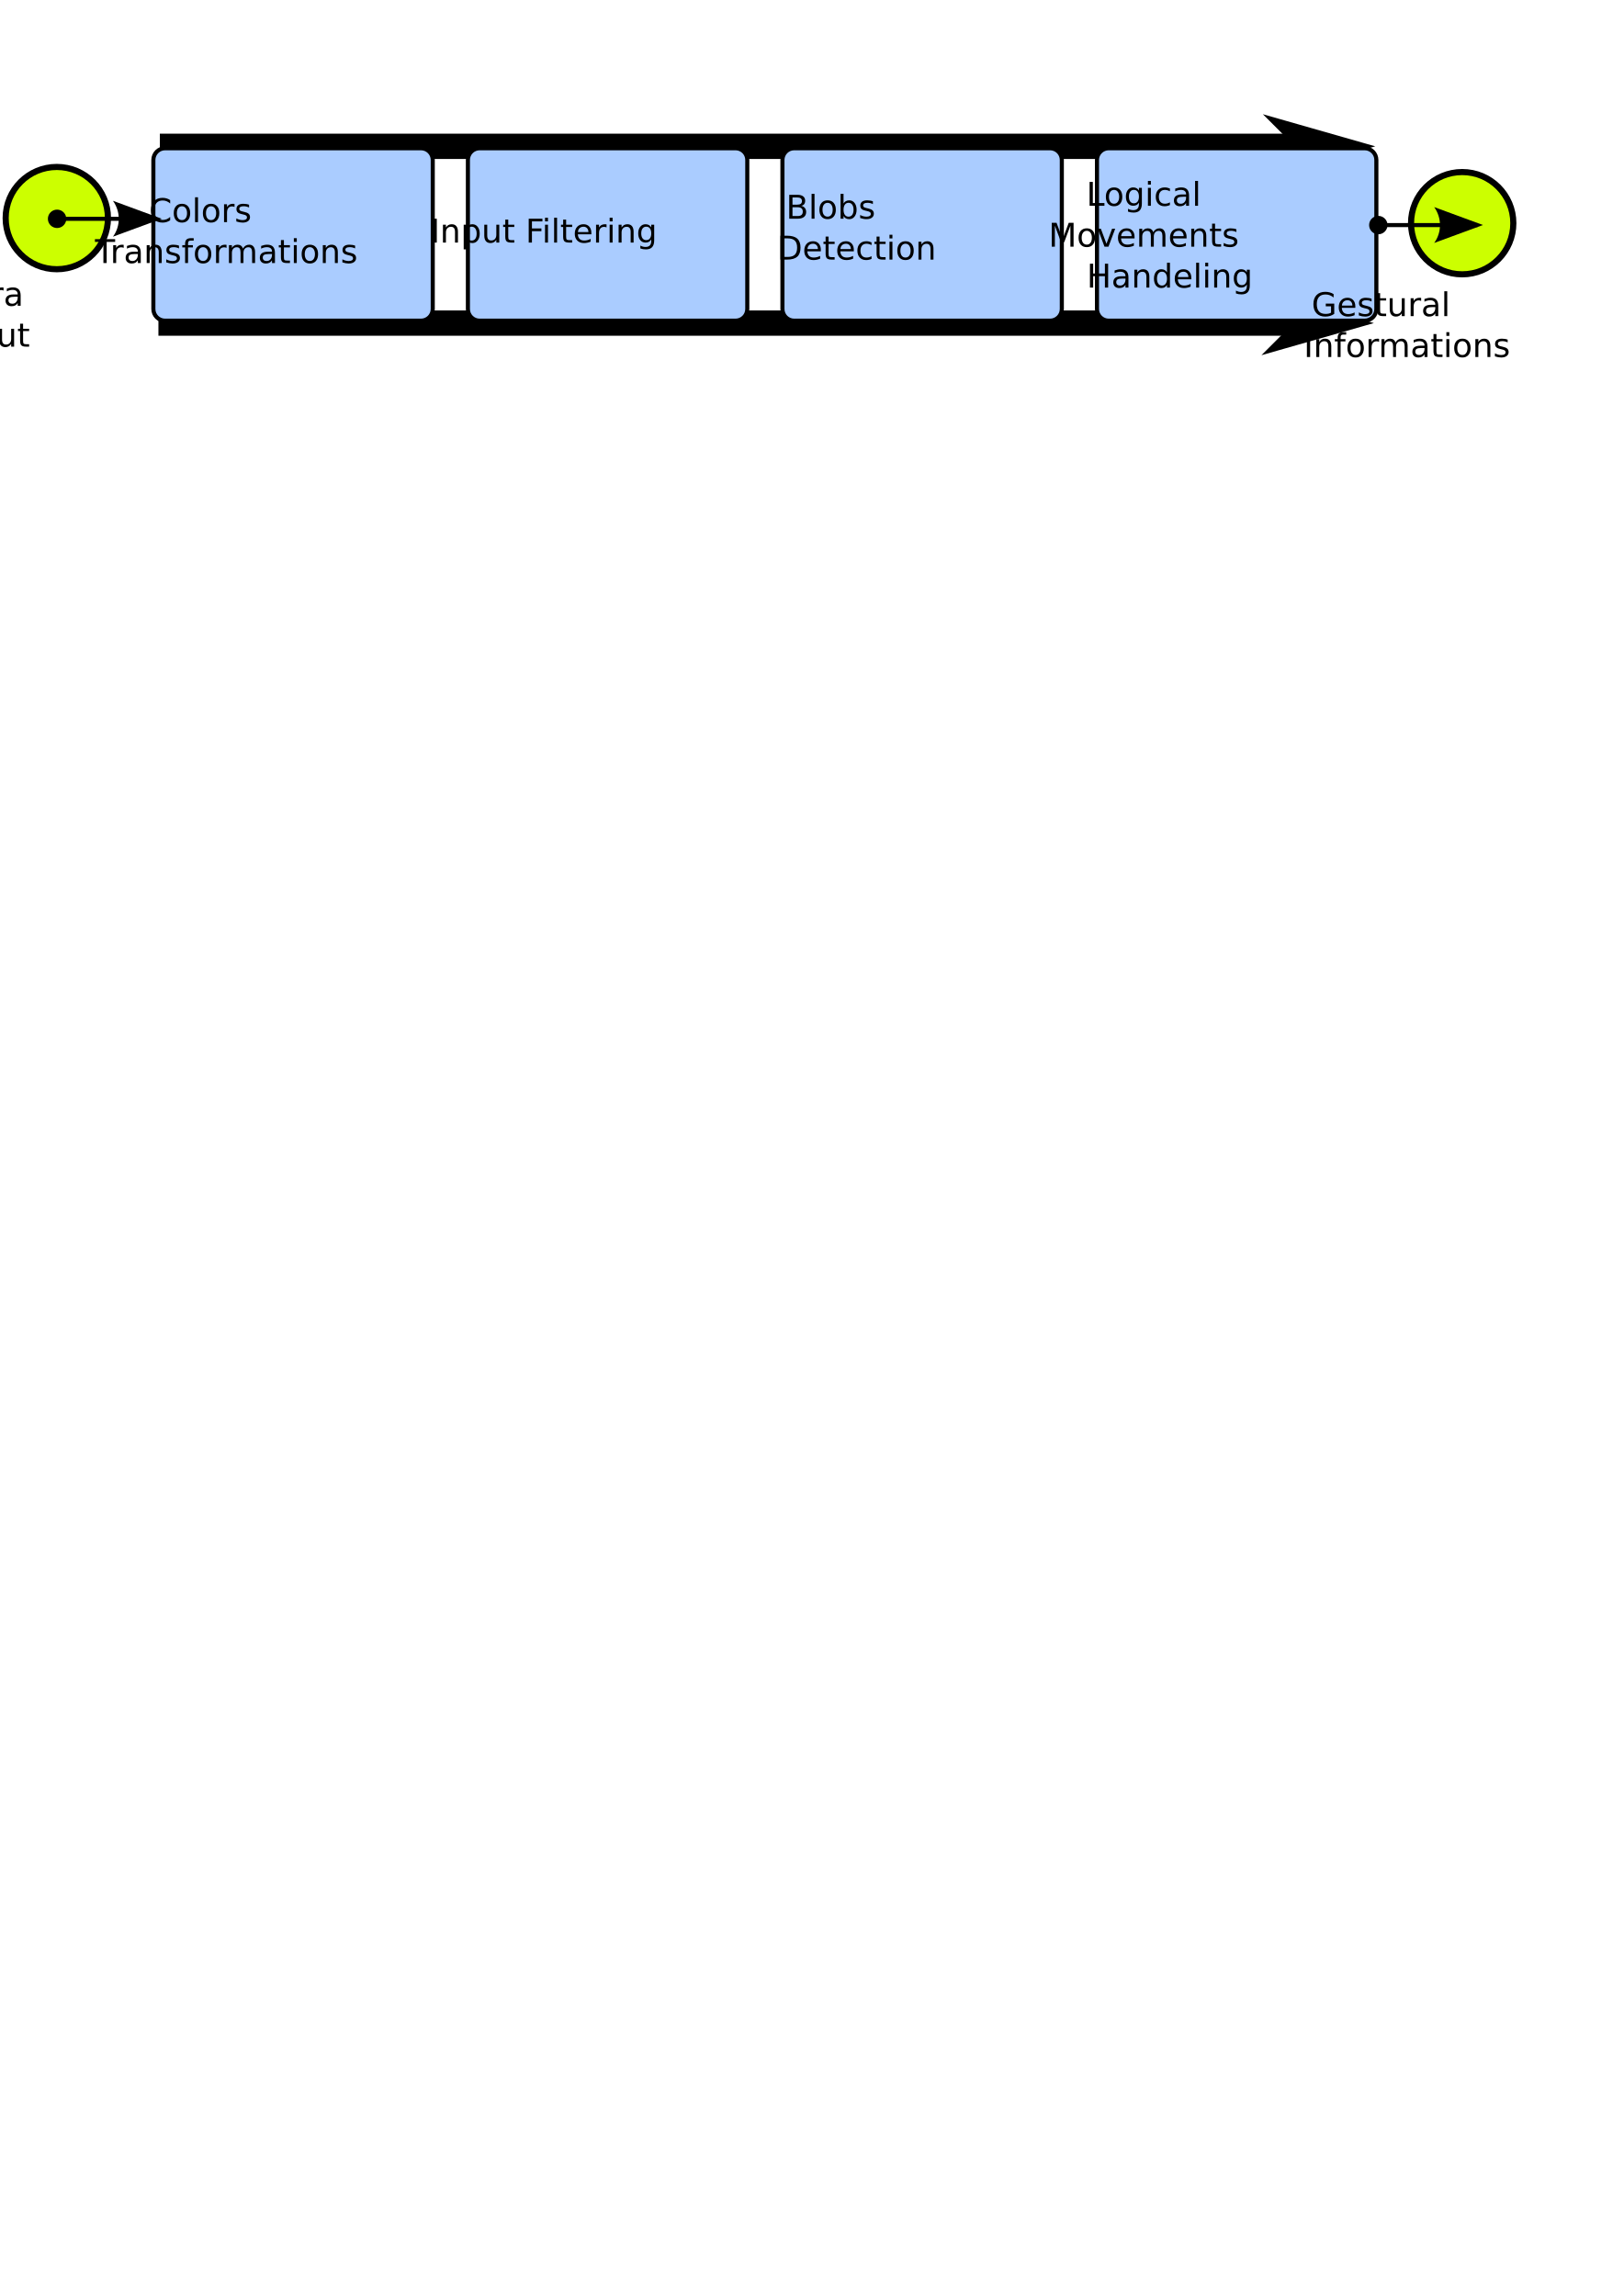
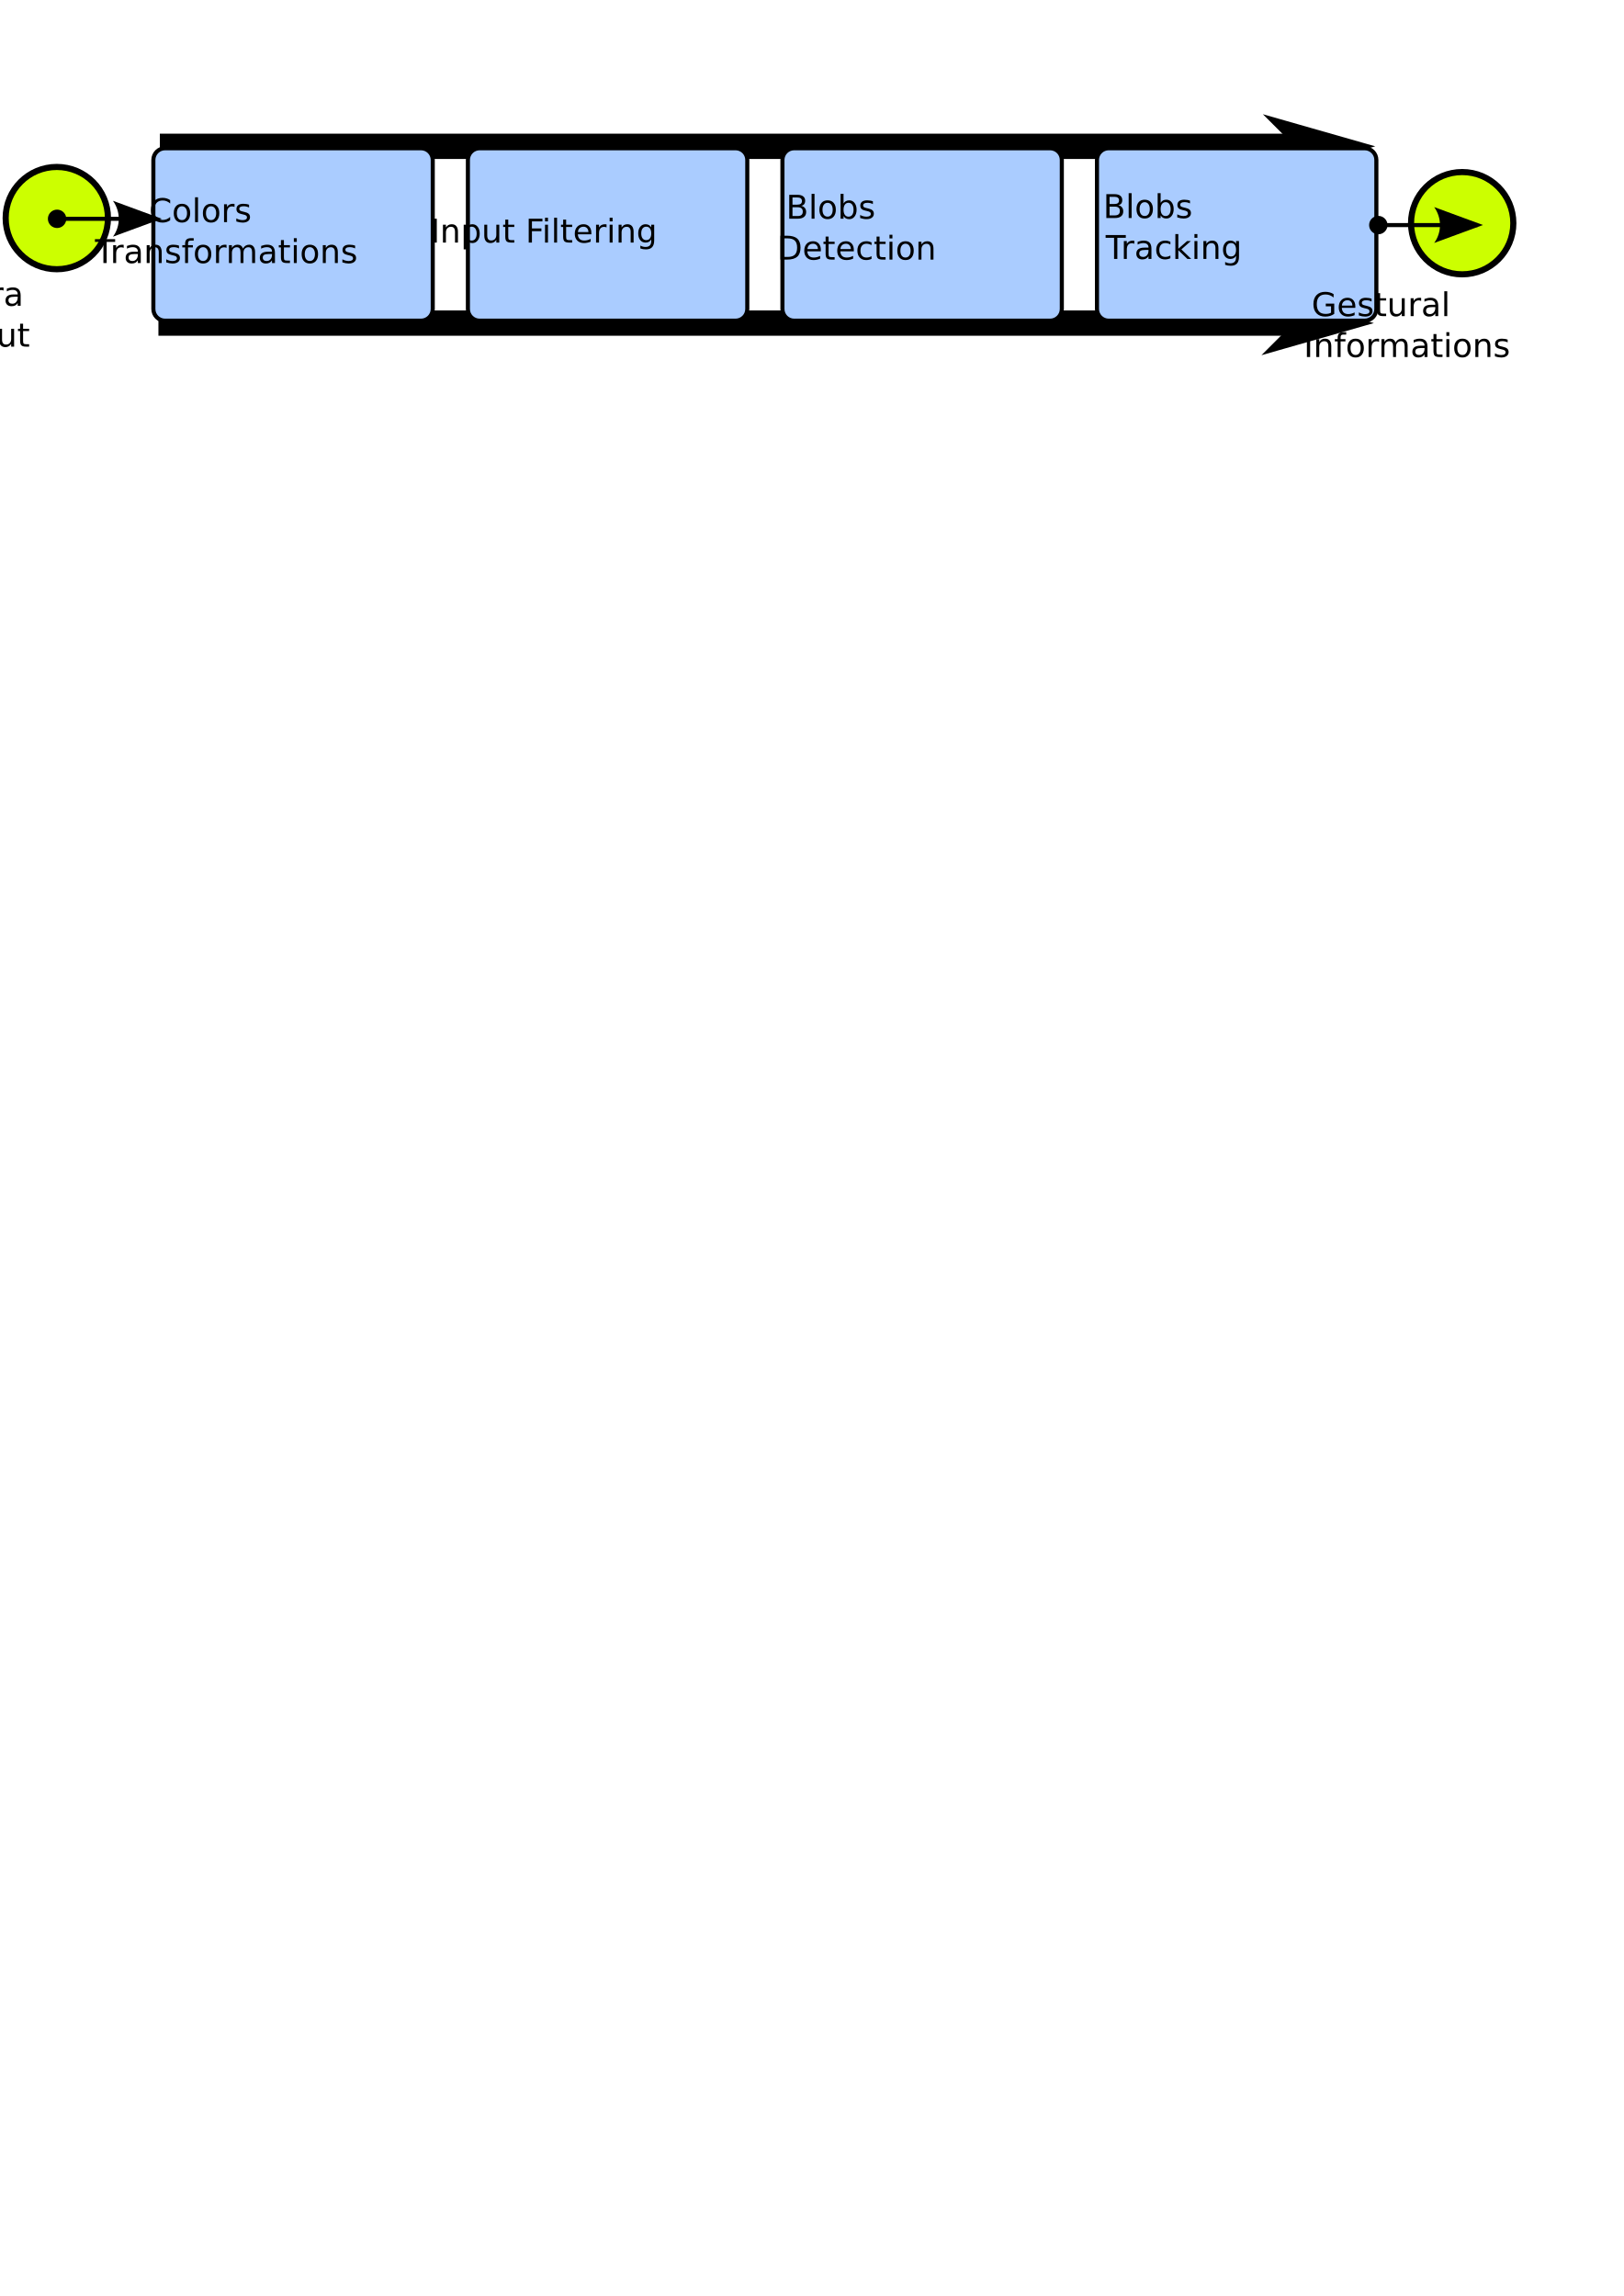
<svg xmlns="http://www.w3.org/2000/svg" width="210mm" height="297mm" id="svg2" version="1.1">
  <defs id="defs4">
    <marker orient="auto" refY="0" refX="0" id="DotM" style="overflow:visible">
      <path id="path4057" d="m -2.5,-1 c 0,2.76 -2.24,5 -5,5 -2.76,0 -5,-2.24 -5,-5 0,-2.76 2.24,-5 5,-5 2.76,0 5,2.24 5,5 z" style="fill-rule:evenodd;stroke:#000000;stroke-width:1pt;marker-start:none;marker-end:none" transform="matrix(0.4,0,0,0.4,2.96,0.4)" />
    </marker>
    <marker orient="auto" refY="0" refX="0" id="Arrow2Lend" style="overflow:visible">
      <path id="path4013" style="font-size:12px;fill-rule:evenodd;stroke-width:0.625;stroke-linejoin:round" d="M 8.719,4.034 -2.207,0.016 8.719,-4.002 c -1.745,2.372 -1.735,5.617 -6e-7,8.035 z" transform="matrix(-1.1,0,0,-1.1,-1.1,0)" />
    </marker>
    <marker orient="auto" refY="0" refX="0" id="marker3602" style="overflow:visible">
      <path id="path3604" d="m -2.5,-1 c 0,2.76 -2.24,5 -5,5 -2.76,0 -5,-2.24 -5,-5 0,-2.76 2.24,-5 5,-5 2.76,0 5,2.24 5,5 z" style="fill-rule:evenodd;stroke:#000000;stroke-width:1pt;marker-start:none;marker-end:none" transform="matrix(0.4,0,0,0.4,2.96,0.4)" />
    </marker>
    <marker orient="auto" refY="0" refX="0" id="marker3606" style="overflow:visible">
      <path id="path3608" style="font-size:12px;fill-rule:evenodd;stroke-width:0.625;stroke-linejoin:round" d="M 8.719,4.034 -2.207,0.016 8.719,-4.002 c -1.745,2.372 -1.735,5.617 -6e-7,8.035 z" transform="matrix(-1.1,0,0,-1.1,-1.1,0)" />
    </marker>
    <marker orient="auto" refY="0" refX="0" id="Arrow1Send" style="overflow:visible">
      <path id="path4007" d="M 0,0 5,-5 -12.5,0 5,5 0,0 z" style="fill-rule:evenodd;stroke:#000000;stroke-width:1pt;marker-start:none" transform="matrix(-0.2,0,0,-0.2,-1.2,0)" />
    </marker>
    <marker orient="auto" refY="0" refX="0" id="marker3612" style="overflow:visible">
      <path id="path3614" d="M 0,0 5,-5 -12.5,0 5,5 0,0 z" style="fill-rule:evenodd;stroke:#000000;stroke-width:1pt;marker-start:none" transform="matrix(-0.2,0,0,-0.2,-1.2,0)" />
    </marker>
  </defs>
  <g id="layer1">
    <path style="fill:none;stroke:#000000;stroke-width:12.364;stroke-linecap:butt;stroke-linejoin:miter;stroke-miterlimit:4;stroke-opacity:1;stroke-dasharray:none;marker-start:none;marker-end:url(#Arrow1Send)" d="m 78.133,71.54 572.049,0" id="path3987-0-4" />
    <path style="fill:none;stroke:#000000;stroke-width:12.364;stroke-linecap:butt;stroke-linejoin:miter;stroke-miterlimit:4;stroke-opacity:1;stroke-dasharray:none;marker-start:none;marker-end:url(#Arrow1Send)" d="m 77.44,157.959 572.049,0" id="path3987-0-4-3" />
    <rect style="fill:#aaccff;stroke:#000000;stroke-width:2;stroke-miterlimit:4;stroke-opacity:1;stroke-dasharray:none" id="rect2989-3-0" width="136.567" height="84.301" x="536.225" y="72.481" rx="5.72" ry="5.72" />
    <rect style="fill:#aaccff;stroke:#000000;stroke-width:2;stroke-miterlimit:4;stroke-opacity:1;stroke-dasharray:none" id="rect2989-13" width="136.567" height="84.301" x="74.966" y="72.481" rx="5.72" ry="5.72" />
    <rect style="fill:#aaccff;stroke:#000000;stroke-width:2;stroke-miterlimit:4;stroke-opacity:1;stroke-dasharray:none" id="rect2989-1-7" width="136.567" height="84.301" x="228.719" y="72.481" rx="5.72" ry="5.72" />
    <rect style="fill:#aaccff;stroke:#000000;stroke-width:2;stroke-miterlimit:4;stroke-opacity:1;stroke-dasharray:none" id="rect2989-18-0" width="136.567" height="84.301" x="382.472" y="72.481" rx="5.72" ry="5.72" />
    <text xml:space="preserve" style="font-size:40px;font-style:normal;font-weight:normal;line-height:125%;letter-spacing:0px;word-spacing:0px;fill:#000000;fill-opacity:1;stroke:none;font-family:Bitstream Vera Sans" x="25.83" y="149.48" id="text3791-4">
      <tspan x="25.83" y="149.48" style="font-size:16px;text-align:center;text-anchor:middle" id="tspan3985-9">camera</tspan>
      <tspan x="25.83" y="169.48" style="font-size:16px;text-align:center;text-anchor:middle" id="tspan3386">input</tspan>
    </text>
    <text xml:space="preserve" style="font-size:40px;font-style:normal;font-weight:normal;line-height:125%;letter-spacing:0px;word-spacing:0px;fill:#000000;fill-opacity:1;stroke:none;font-family:Bitstream Vera Sans" x="450.581" y="106.916" id="text3791-0-8-53">
      <tspan x="450.581" y="106.916" style="font-size:16px;text-align:center;text-anchor:middle" id="tspan5142-1">Blobs</tspan>
      <tspan x="450.581" y="126.916" style="font-size:16px;text-align:center;text-anchor:middle" id="tspan3401">Detection</tspan>
    </text>
-     <text xml:space="preserve" style="font-size:40px;font-style:normal;font-weight:normal;line-height:125%;letter-spacing:0px;word-spacing:0px;fill:#000000;fill-opacity:1;stroke:none;font-family:Bitstream Vera Sans" x="603.581" y="100.596" id="text3791-0-3-4">
-       <tspan x="603.581" y="100.596" style="font-size:16px;text-align:center;text-anchor:middle" id="tspan5213-0">Logical</tspan>
-       <tspan x="603.581" y="120.596" style="font-size:16px;text-align:center;text-anchor:middle" id="tspan3522">Movements</tspan>
-       <tspan x="603.581" y="140.596" style="font-size:16px;text-align:center;text-anchor:middle" id="tspan3524">Handeling</tspan>
+     <text xml:space="preserve" style="font-size:40px;font-style:normal;font-weight:normal;line-height:125%;letter-spacing:0px;word-spacing:0px;fill:#000000;fill-opacity:1;stroke:none;font-family:Bitstream Vera Sans" x="605.581" y="106.596" id="text3791-0-3-4">
+       <tspan x="605.581" y="106.596" style="font-size:16px;text-align:center;text-anchor:middle" id="tspan3524">Blobs</tspan>
+       <tspan x="605.581" y="126.596" style="font-size:16px;text-align:center;text-anchor:middle" id="tspan3027">Tracking</tspan>
    </text>
    <path style="fill:#ccff00;stroke:#000000;stroke-width:3;stroke-miterlimit:4;stroke-opacity:1;stroke-dasharray:none" id="path3869-3" d="m 52.857,133.791 a 25,25 0 1 1 -50,0 25,25 0 1 1 50,0 z" transform="translate(-0.08997,-27.16755)" />
    <text xml:space="preserve" style="font-size:40px;font-style:normal;font-weight:normal;line-height:125%;letter-spacing:0px;word-spacing:0px;fill:#000000;fill-opacity:1;stroke:none;font-family:Bitstream Vera Sans" x="142.428" y="108.596" id="text3791-0-8-8-8">
      <tspan x="142.428" y="108.596" style="font-size:16px;text-align:center;text-anchor:middle" id="tspan3914-3">Colors</tspan>
      <tspan x="142.428" y="128.596" style="font-size:16px;text-align:center;text-anchor:middle" id="tspan3032">Transformations</tspan>
    </text>
    <text xml:space="preserve" style="font-size:40px;font-style:normal;font-weight:normal;line-height:125%;letter-spacing:0px;word-spacing:0px;fill:#000000;fill-opacity:1;stroke:none;font-family:Bitstream Vera Sans" x="297.581" y="118.596" id="text3791-0-8-5-3">
      <tspan x="297.581" y="118.596" style="font-size:16px;text-align:center;text-anchor:middle" id="tspan5117-6">Input Filtering</tspan>
    </text>
    <path style="fill:none;stroke:#000000;stroke-width:1.985;stroke-linecap:butt;stroke-linejoin:miter;stroke-miterlimit:4;stroke-opacity:1;stroke-dasharray:none;marker-start:url(#DotM);marker-end:url(#Arrow2Lend)" d="m 27.984,106.98 48.448,0" id="path3987-8" />
    <text xml:space="preserve" style="font-size:40px;font-style:normal;font-weight:normal;line-height:125%;letter-spacing:0px;word-spacing:0px;fill:#000000;fill-opacity:1;stroke:none;font-family:Bitstream Vera Sans" x="719.525" y="154.545" id="text3791-4-5">
      <tspan x="719.525" y="154.545" style="font-size:16px;text-align:center;text-anchor:middle" id="tspan3386-6">Gestural</tspan>
      <tspan x="719.525" y="174.545" style="font-size:16px;text-align:center;text-anchor:middle" id="tspan3586">Informations</tspan>
    </text>
    <path style="fill:#ccff00;stroke:#000000;stroke-width:3;stroke-miterlimit:4;stroke-opacity:1;stroke-dasharray:none" id="path3869-3-0" d="m 52.857,133.791 a 25,25 0 1 1 -50,0 25,25 0 1 1 50,0 z" transform="translate(686.8913,-24.67487)" />
    <path style="fill:none;stroke:#000000;stroke-width:1.985;stroke-linecap:butt;stroke-linejoin:miter;stroke-miterlimit:4;stroke-opacity:1;stroke-dasharray:none;marker-start:url(#DotM);marker-end:url(#Arrow2Lend)" d="m 673.823,110.044 48.448,0" id="path3987-8-8" />
  </g>
</svg>
